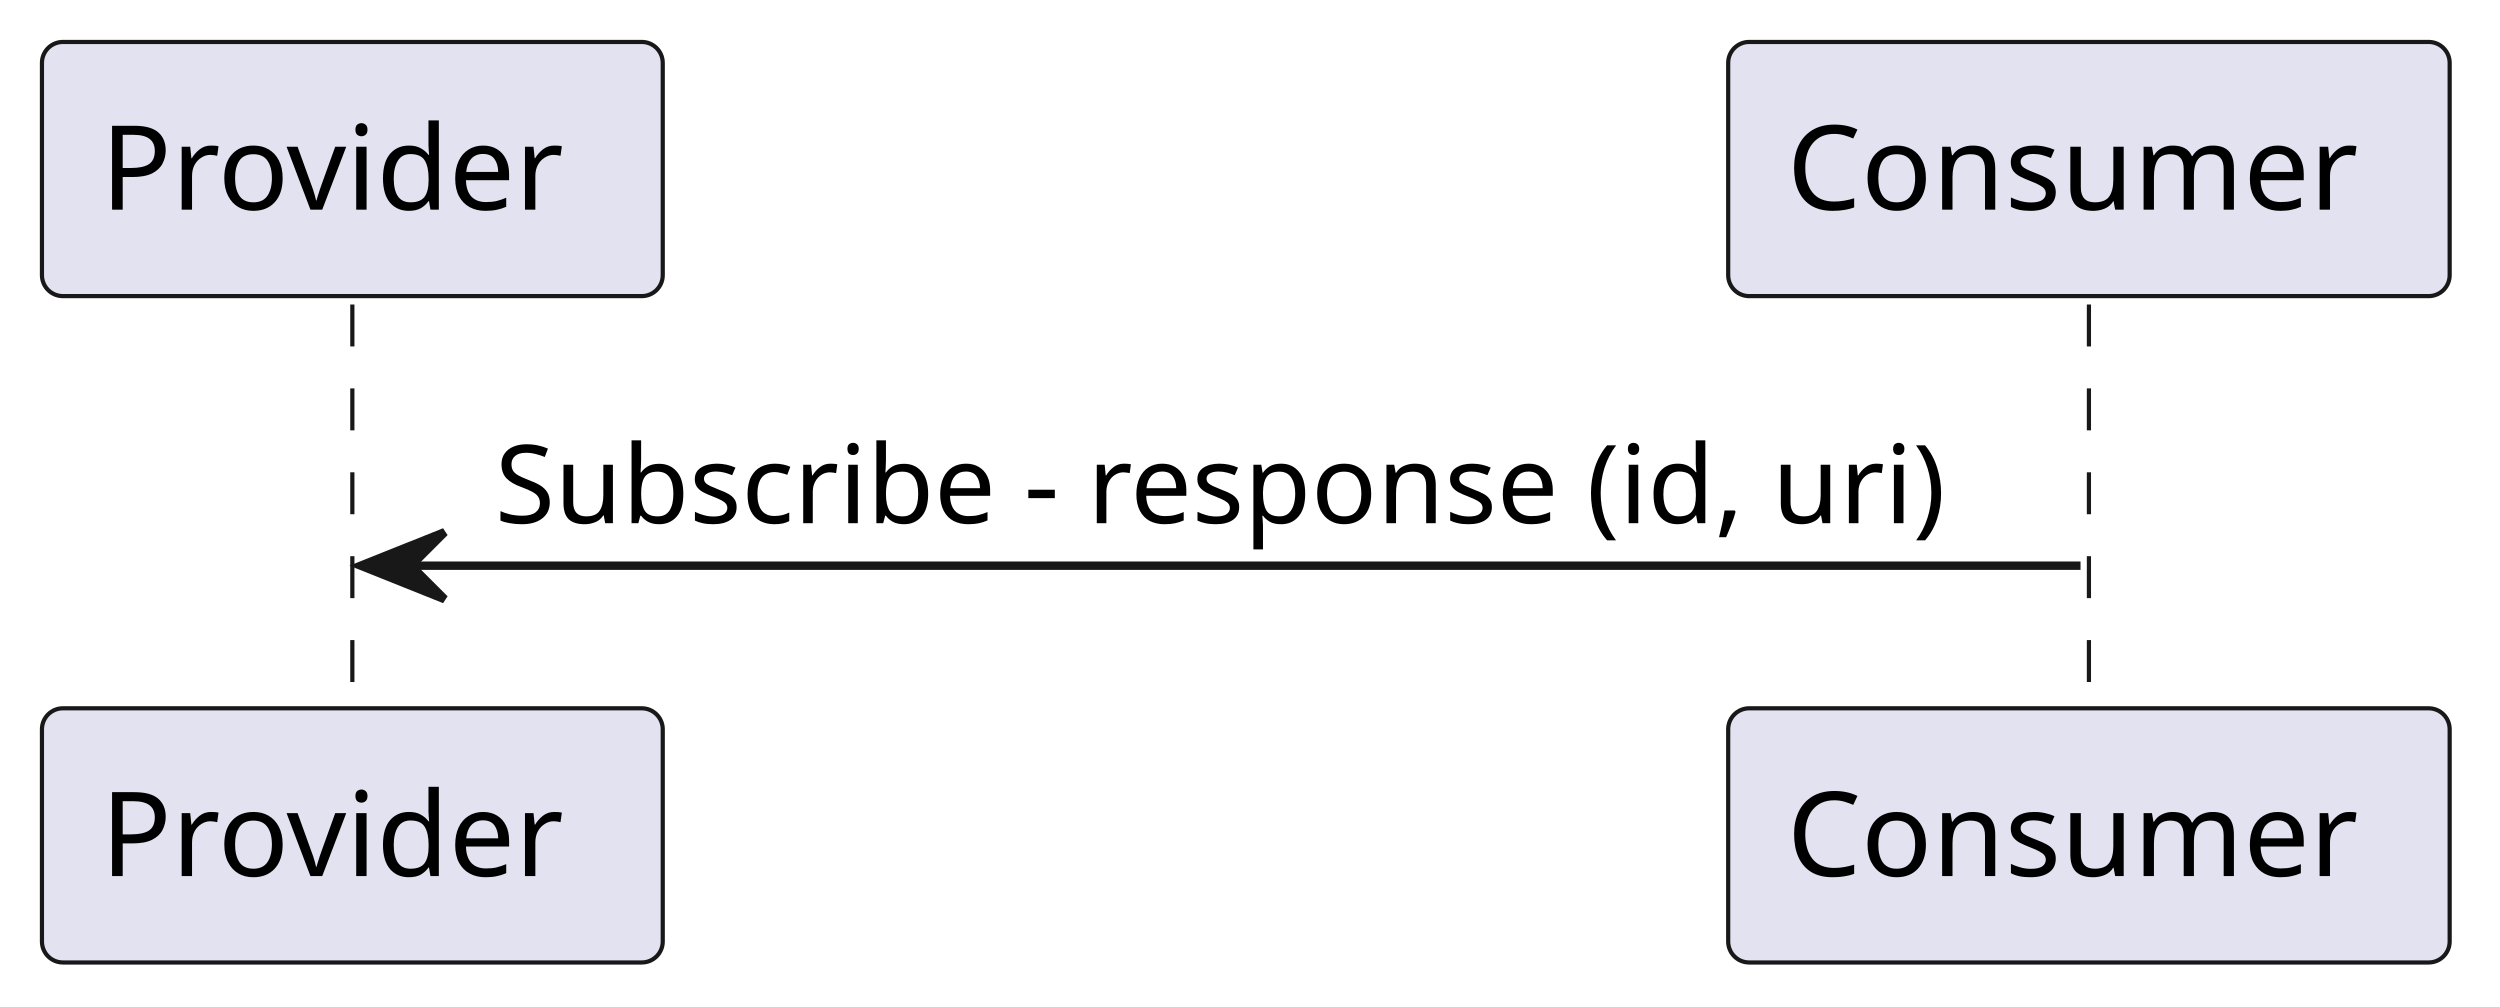
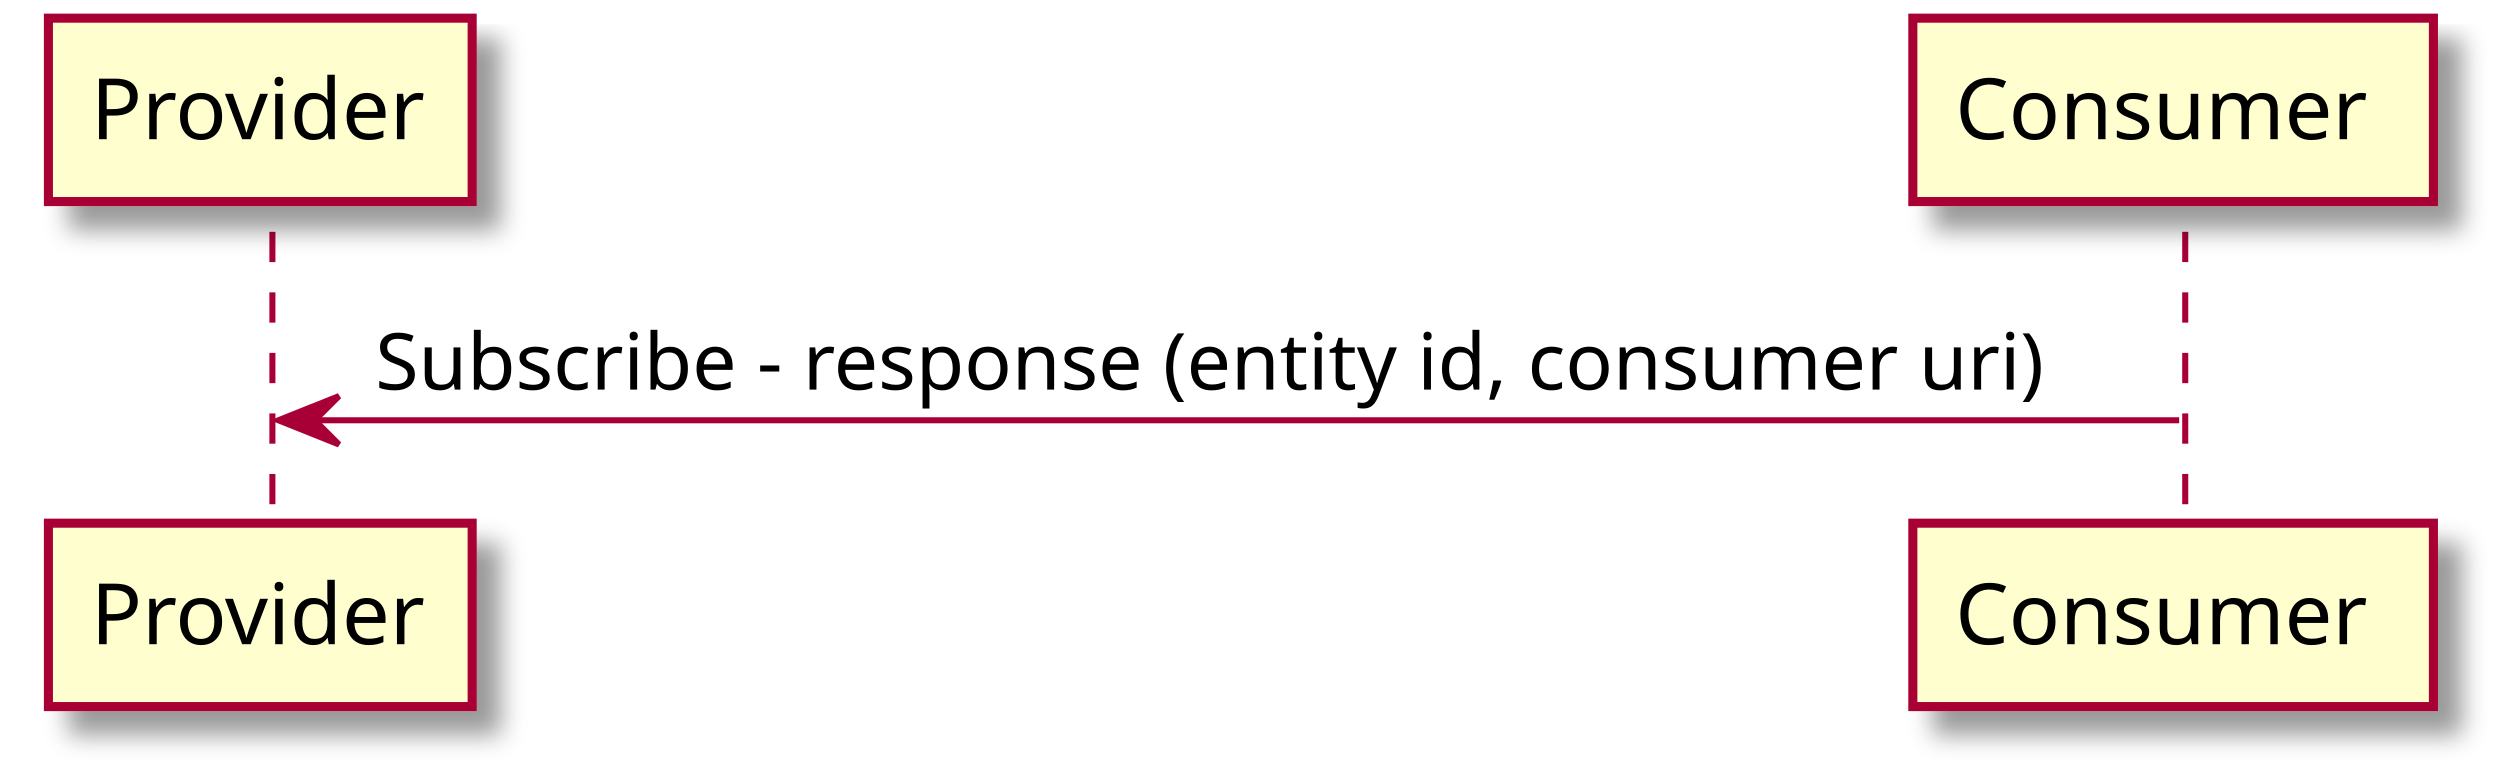
- <svg xmlns="http://www.w3.org/2000/svg" contentStyleType="text/css" height="120px" preserveAspectRatio="none" style="width:298px;height:120px;background:#FFFFFF;" version="1.1" viewBox="0 0 298 120" width="298px" zoomAndPan="magnify">
-   <defs />
+ <svg xmlns="http://www.w3.org/2000/svg" contentScriptType="application/ecmascript" contentStyleType="text/css" height="127px" preserveAspectRatio="none" style="width:413px;height:127px;" version="1.1" viewBox="0 0 413 127" width="413px" zoomAndPan="magnify">
+   <defs>
+     <filter height="300%" id="f2xugbwo52a6a" width="300%" x="-1" y="-1">
+       <feGaussianBlur result="blurOut" stdDeviation="2.0" />
+       <feColorMatrix in="blurOut" result="blurOut2" type="matrix" values="0 0 0 0 0 0 0 0 0 0 0 0 0 0 0 0 0 0 .4 0" />
+       <feOffset dx="4.0" dy="4.0" in="blurOut2" result="blurOut3" />
+       <feBlend in="SourceGraphic" in2="blurOut3" mode="normal" />
+     </filter>
+   </defs>
  <g>
-     <line style="stroke:#181818;stroke-width:0.5;stroke-dasharray:5.0,5.0;" x1="42" x2="42" y1="36.297" y2="85.43" />
-     <line style="stroke:#181818;stroke-width:0.5;stroke-dasharray:5.0,5.0;" x1="249" x2="249" y1="36.297" y2="85.43" />
-     <rect fill="#E2E2F0" height="30.297" rx="2.5" ry="2.5" style="stroke:#181818;stroke-width:0.5;" width="74" x="5" y="5" />
-     <text fill="#000000" font-family="sans-serif" font-size="14" lengthAdjust="spacing" textLength="60" x="12" y="24.995">Provider</text>
-     <rect fill="#E2E2F0" height="30.297" rx="2.5" ry="2.5" style="stroke:#181818;stroke-width:0.5;" width="74" x="5" y="84.43" />
-     <text fill="#000000" font-family="sans-serif" font-size="14" lengthAdjust="spacing" textLength="60" x="12" y="104.425">Provider</text>
-     <rect fill="#E2E2F0" height="30.297" rx="2.5" ry="2.5" style="stroke:#181818;stroke-width:0.5;" width="86" x="206" y="5" />
-     <text fill="#000000" font-family="sans-serif" font-size="14" lengthAdjust="spacing" textLength="72" x="213" y="24.995">Consumer</text>
-     <rect fill="#E2E2F0" height="30.297" rx="2.5" ry="2.5" style="stroke:#181818;stroke-width:0.5;" width="86" x="206" y="84.43" />
-     <text fill="#000000" font-family="sans-serif" font-size="14" lengthAdjust="spacing" textLength="72" x="213" y="104.425">Consumer</text>
-     <polygon fill="#181818" points="53,63.43,43,67.43,53,71.43,49,67.43" style="stroke:#181818;stroke-width:1.0;" />
-     <line style="stroke:#181818;stroke-width:1.0;" x1="47" x2="248" y1="67.43" y2="67.43" />
-     <text fill="#000000" font-family="sans-serif" font-size="13" lengthAdjust="spacing" textLength="183" x="59" y="62.364">Subscribe - response (id, uri)</text>
+     <line style="stroke: #A80036; stroke-width: 1.0; stroke-dasharray: 5.0,5.0;" x1="45" x2="45" y1="38.297" y2="87.43" />
+     <line style="stroke: #A80036; stroke-width: 1.0; stroke-dasharray: 5.0,5.0;" x1="361" x2="361" y1="38.297" y2="87.43" />
+     <rect fill="#FEFECE" filter="url(#f2xugbwo52a6a)" height="30.297" style="stroke: #A80036; stroke-width: 1.5;" width="70" x="8" y="3" />
+     <text fill="#000000" font-family="sans-serif" font-size="14" lengthAdjust="spacingAndGlyphs" textLength="56" x="15" y="22.995">Provider</text>
+     <rect fill="#FEFECE" filter="url(#f2xugbwo52a6a)" height="30.297" style="stroke: #A80036; stroke-width: 1.5;" width="70" x="8" y="86.43" />
+     <text fill="#000000" font-family="sans-serif" font-size="14" lengthAdjust="spacingAndGlyphs" textLength="56" x="15" y="106.425">Provider</text>
+     <rect fill="#FEFECE" filter="url(#f2xugbwo52a6a)" height="30.297" style="stroke: #A80036; stroke-width: 1.5;" width="86" x="316" y="3" />
+     <text fill="#000000" font-family="sans-serif" font-size="14" lengthAdjust="spacingAndGlyphs" textLength="72" x="323" y="22.995">Consumer</text>
+     <rect fill="#FEFECE" filter="url(#f2xugbwo52a6a)" height="30.297" style="stroke: #A80036; stroke-width: 1.5;" width="86" x="316" y="86.43" />
+     <text fill="#000000" font-family="sans-serif" font-size="14" lengthAdjust="spacingAndGlyphs" textLength="72" x="323" y="106.425">Consumer</text>
+     <polygon fill="#A80036" points="56,65.43,46,69.43,56,73.43,52,69.43" style="stroke: #A80036; stroke-width: 1.0;" />
+     <line style="stroke: #A80036; stroke-width: 1.0;" x1="50" x2="360" y1="69.43" y2="69.43" />
+     <text fill="#000000" font-family="sans-serif" font-size="13" lengthAdjust="spacingAndGlyphs" textLength="292" x="62" y="64.364">Subscribe - response (entity id, consumer uri)</text>
  </g>
</svg>
